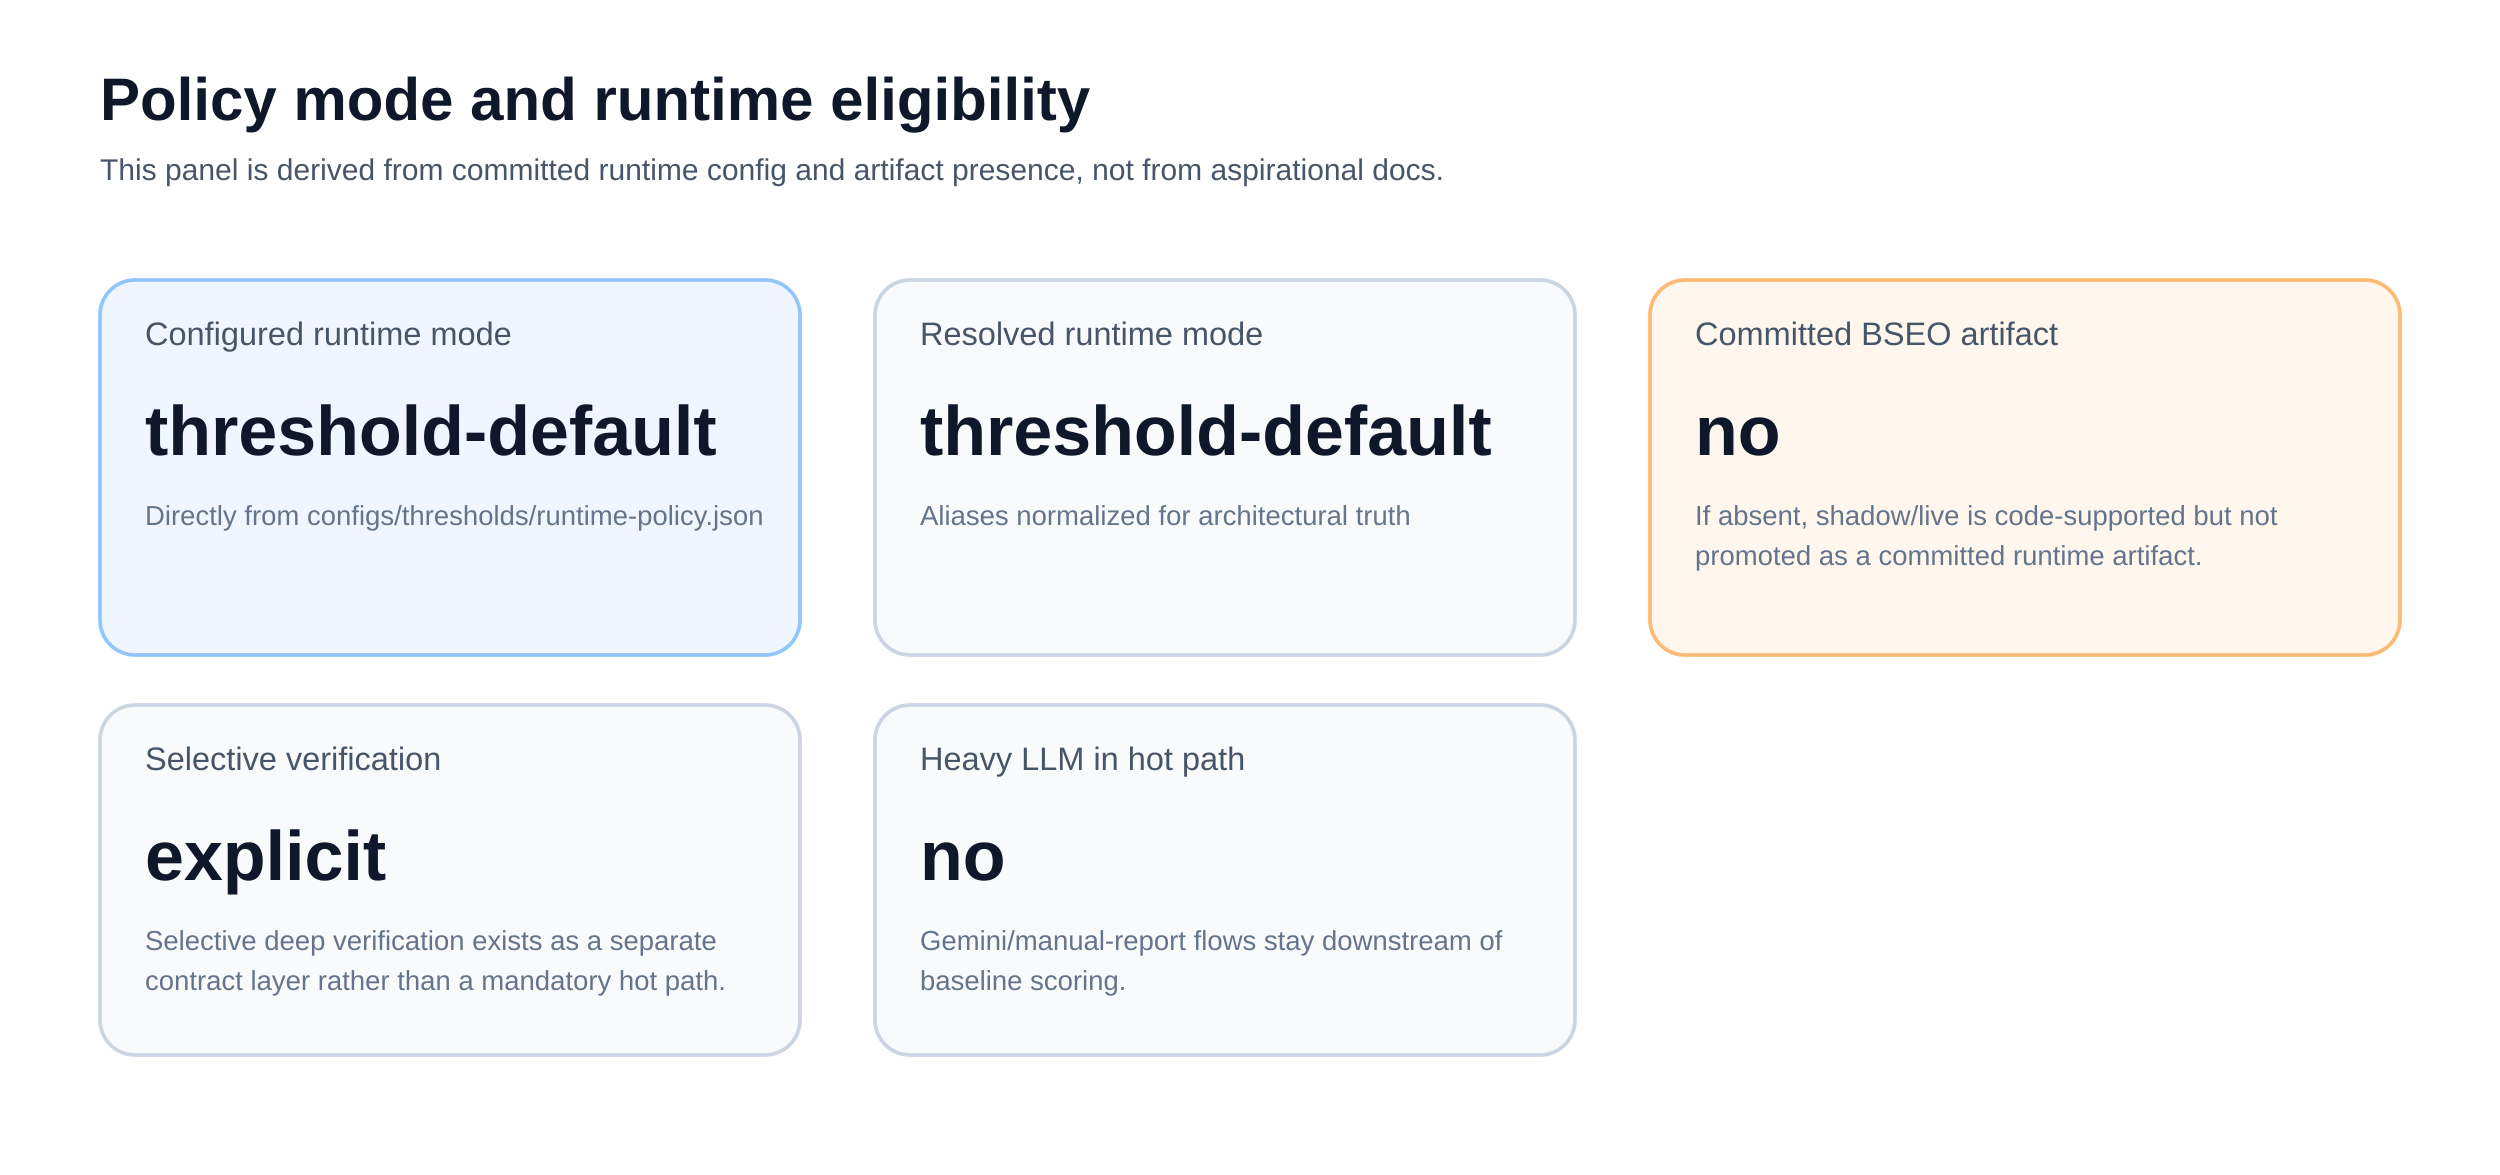
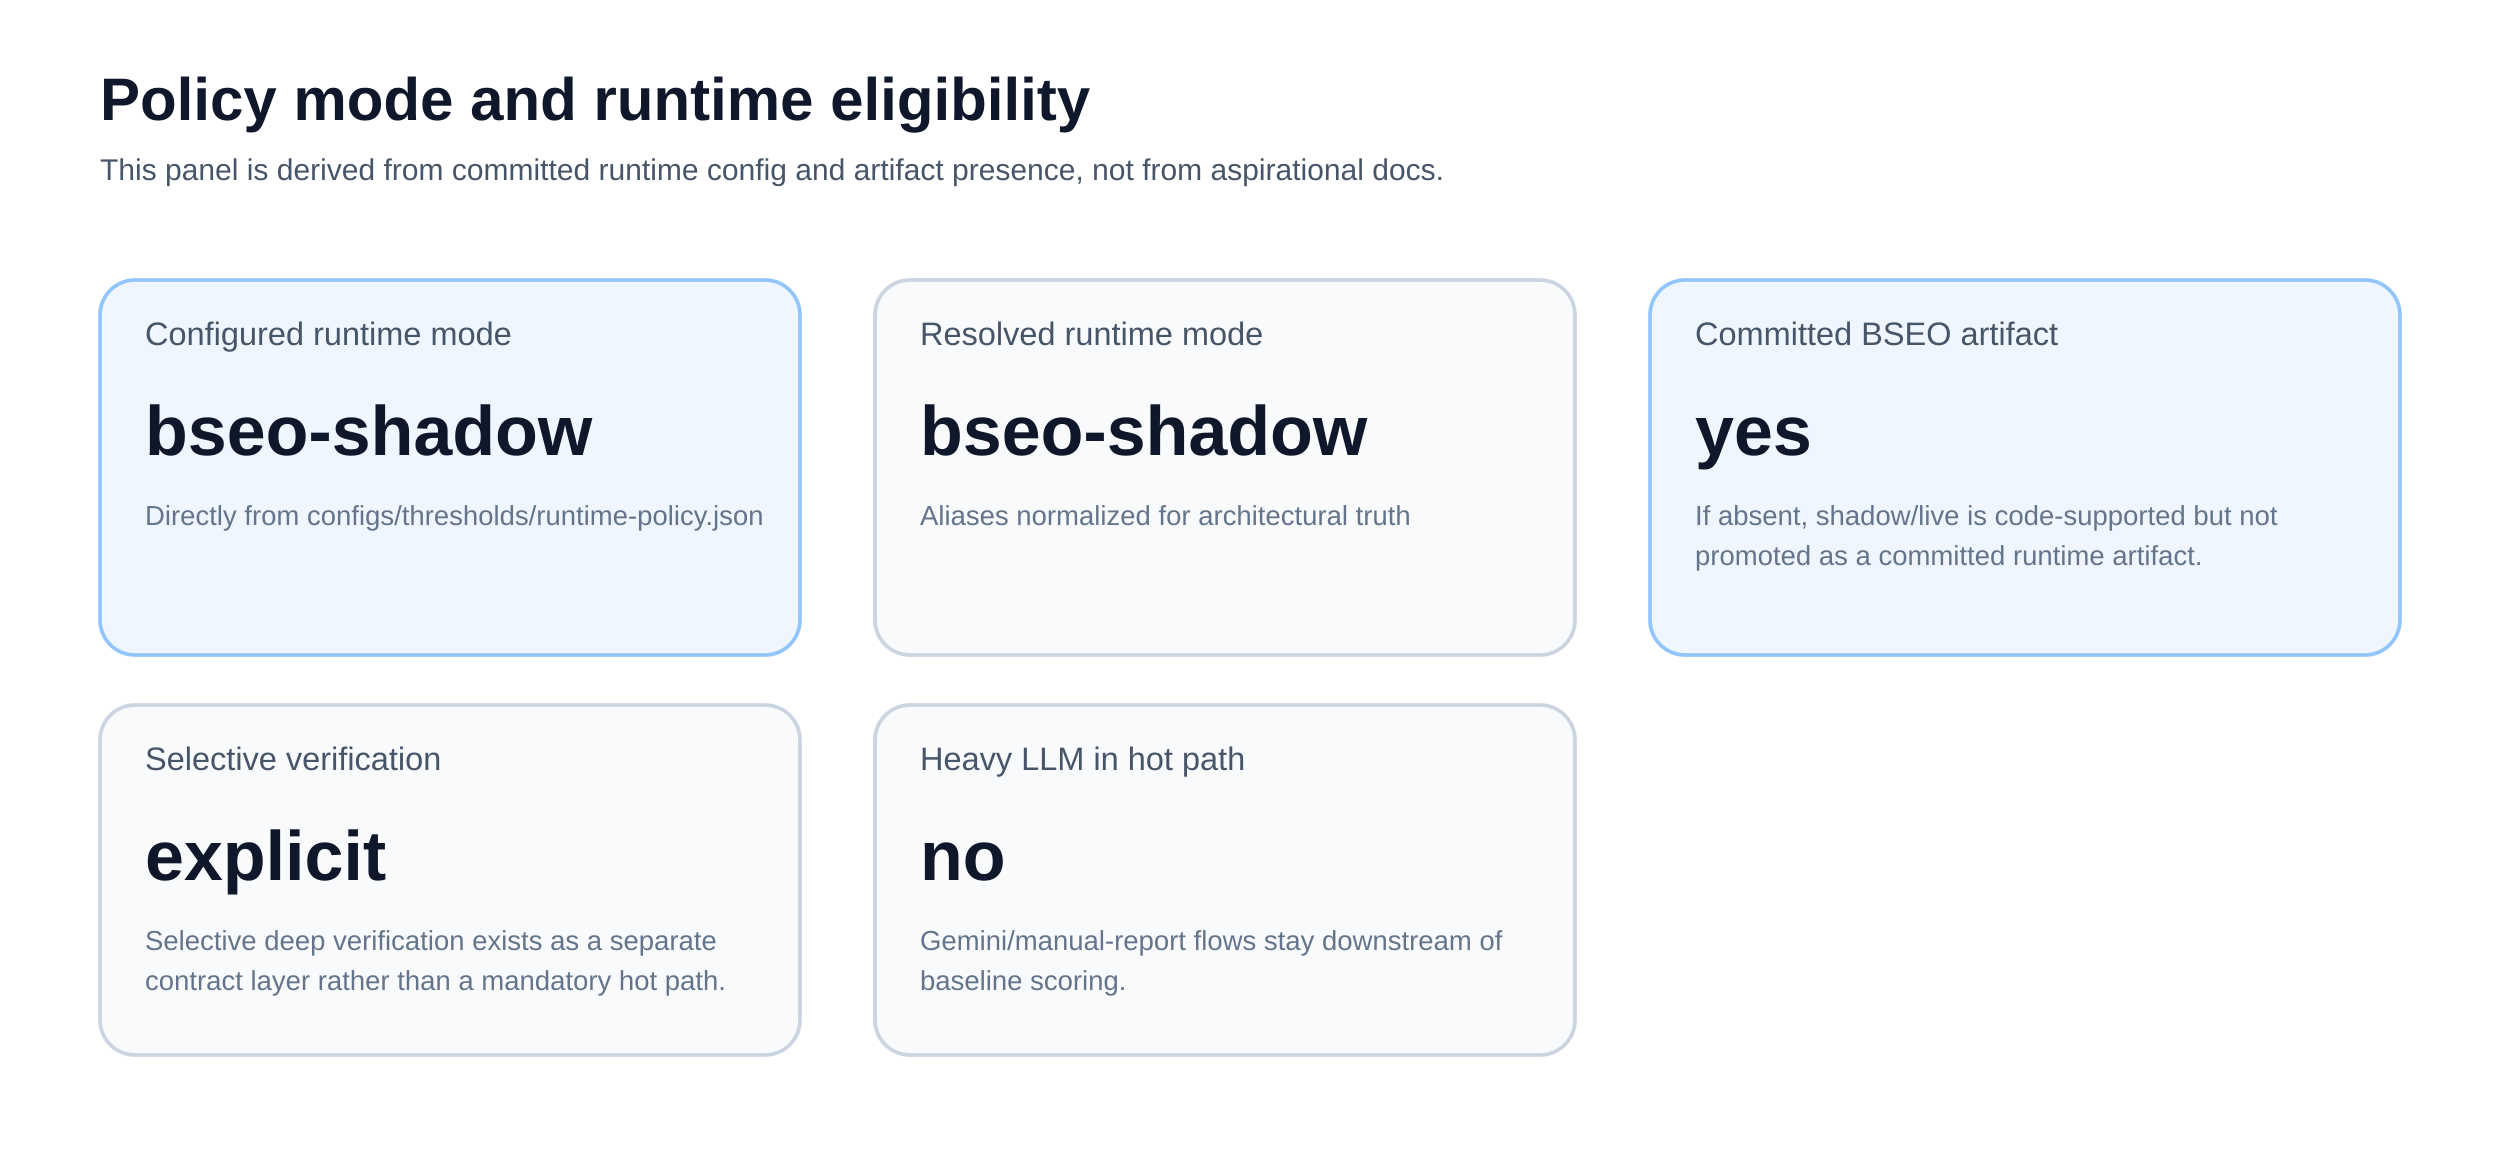
<svg xmlns="http://www.w3.org/2000/svg" width="1000" height="470" viewBox="0 0 1000 470" role="img">
  <style>
text { font-family: 'Segoe UI', Arial, sans-serif; fill: #0f172a; }
.title { font-size: 24px; font-weight: 700; }
.subtitle { font-size: 12px; fill: #475569; }
.card { fill: #f8fafc; stroke: #cbd5e1; stroke-width: 1.5; rx: 14; }
.accent { fill: #eff6ff; stroke: #93c5fd; stroke-width: 1.5; rx: 14; }
.warn { fill: #fff7ed; stroke: #fdba74; stroke-width: 1.5; rx: 14; }
.label { font-size: 13px; fill: #475569; }
.value { font-size: 28px; font-weight: 700; }
.small { font-size: 11px; fill: #64748b; }
.axis { stroke: #94a3b8; stroke-width: 1; }
.grid { stroke: #e2e8f0; stroke-width: 1; }
.legend { font-size: 12px; fill: #334155; }
.stub { font-size: 16px; font-weight: 600; }
</style>
  <rect x="0" y="0" width="1000" height="470" fill="#ffffff" />
  <text class="title" x="40" y="48">Policy mode and runtime eligibility</text>
  <text class="subtitle" x="40" y="72">This panel is derived from committed runtime config and artifact presence, not from aspirational docs.</text>
  <rect class="accent" x="40" y="112" width="280" height="150" rx="14" />
  <text class="label" x="58" y="138">Configured runtime mode</text>
-   <text class="value" x="58" y="182">threshold-default</text>
+   <text class="value" x="58" y="182">bseo-shadow</text>
  <text class="small" x="58" y="210">Directly from configs/thresholds/runtime-policy.json</text>
  <rect class="card" x="350" y="112" width="280" height="150" rx="14" />
  <text class="label" x="368" y="138">Resolved runtime mode</text>
-   <text class="value" x="368" y="182">threshold-default</text>
+   <text class="value" x="368" y="182">bseo-shadow</text>
  <text class="small" x="368" y="210">Aliases normalized for architectural truth</text>
-   <rect class="warn" x="660" y="112" width="300" height="150" rx="14" />
+   <rect class="accent" x="660" y="112" width="300" height="150" rx="14" />
  <text class="label" x="678" y="138">Committed BSEO artifact</text>
-   <text class="value" x="678" y="182">no</text>
+   <text class="value" x="678" y="182">yes</text>
  <text class="small" x="678" y="210">If absent, shadow/live is code-supported but not</text>
  <text class="small" x="678" y="226">promoted as a committed runtime artifact.</text>
  <rect class="card" x="40" y="282" width="280" height="140" rx="14" />
  <text class="label" x="58" y="308">Selective verification</text>
  <text class="value" x="58" y="352">explicit</text>
  <text class="small" x="58" y="380">Selective deep verification exists as a separate</text>
  <text class="small" x="58" y="396">contract layer rather than a mandatory hot path.</text>
  <rect class="card" x="350" y="282" width="280" height="140" rx="14" />
  <text class="label" x="368" y="308">Heavy LLM in hot path</text>
  <text class="value" x="368" y="352">no</text>
  <text class="small" x="368" y="380">Gemini/manual-report flows stay downstream of</text>
  <text class="small" x="368" y="396">baseline scoring.</text>
</svg>
